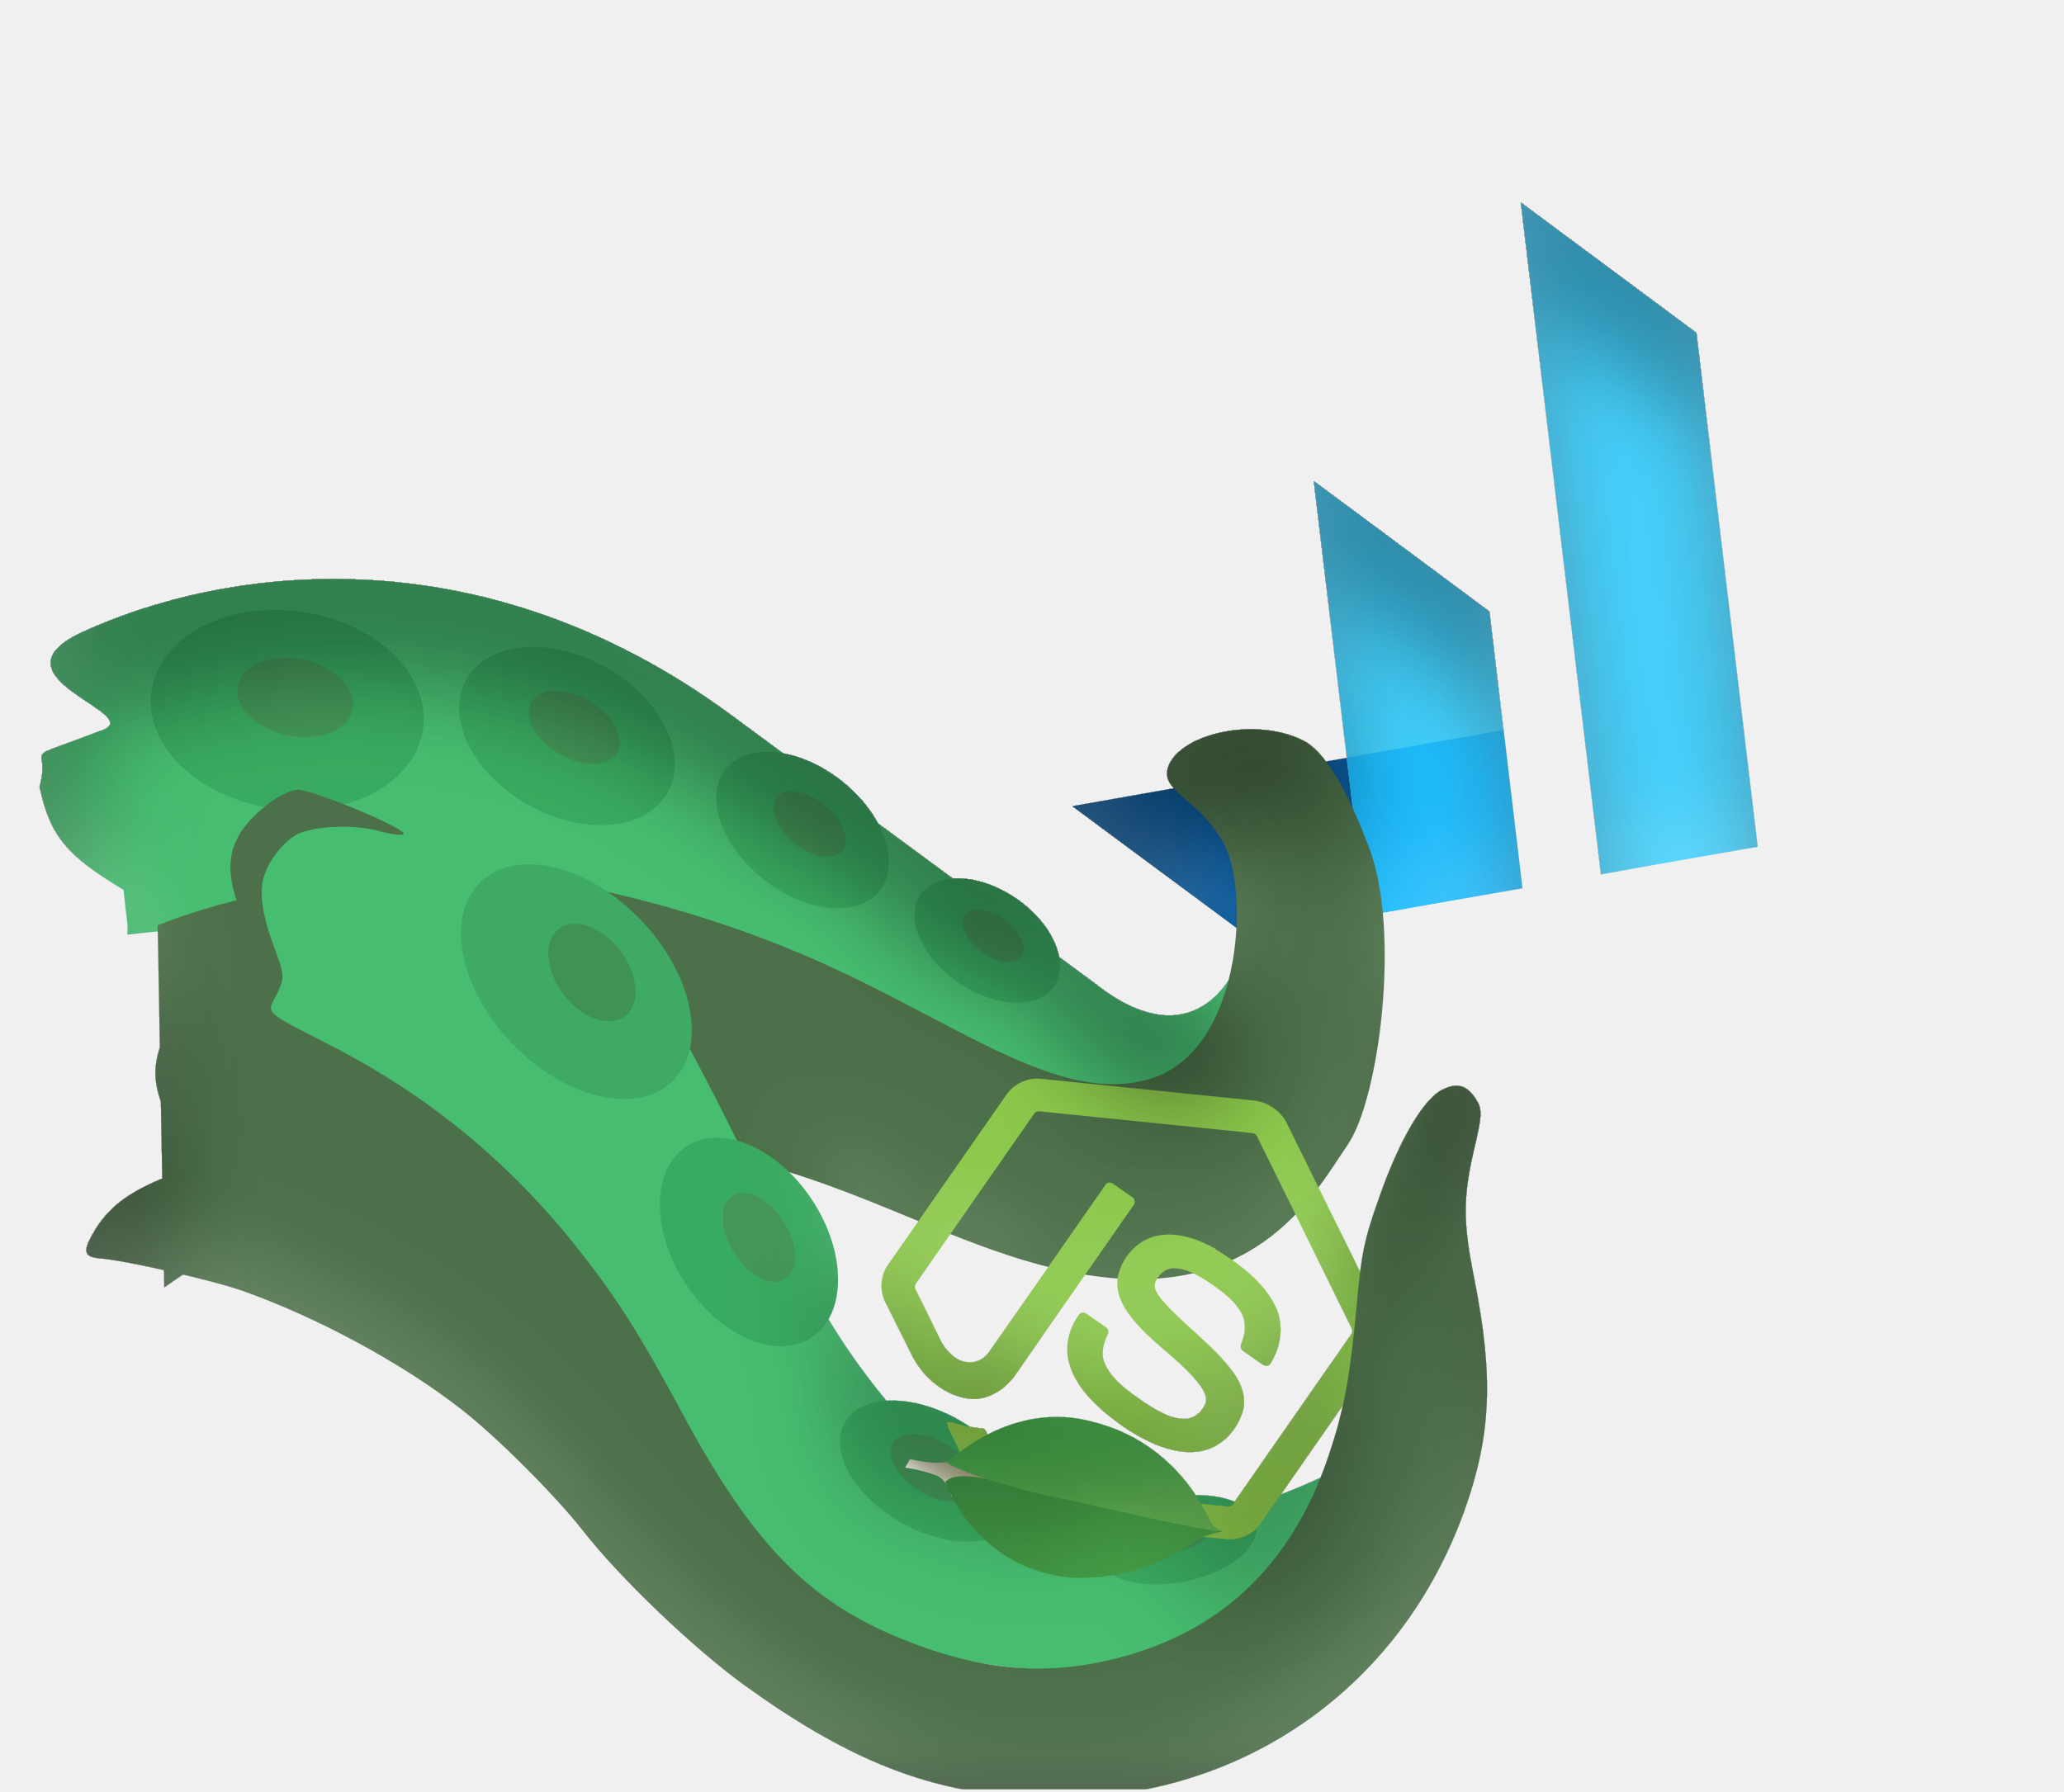
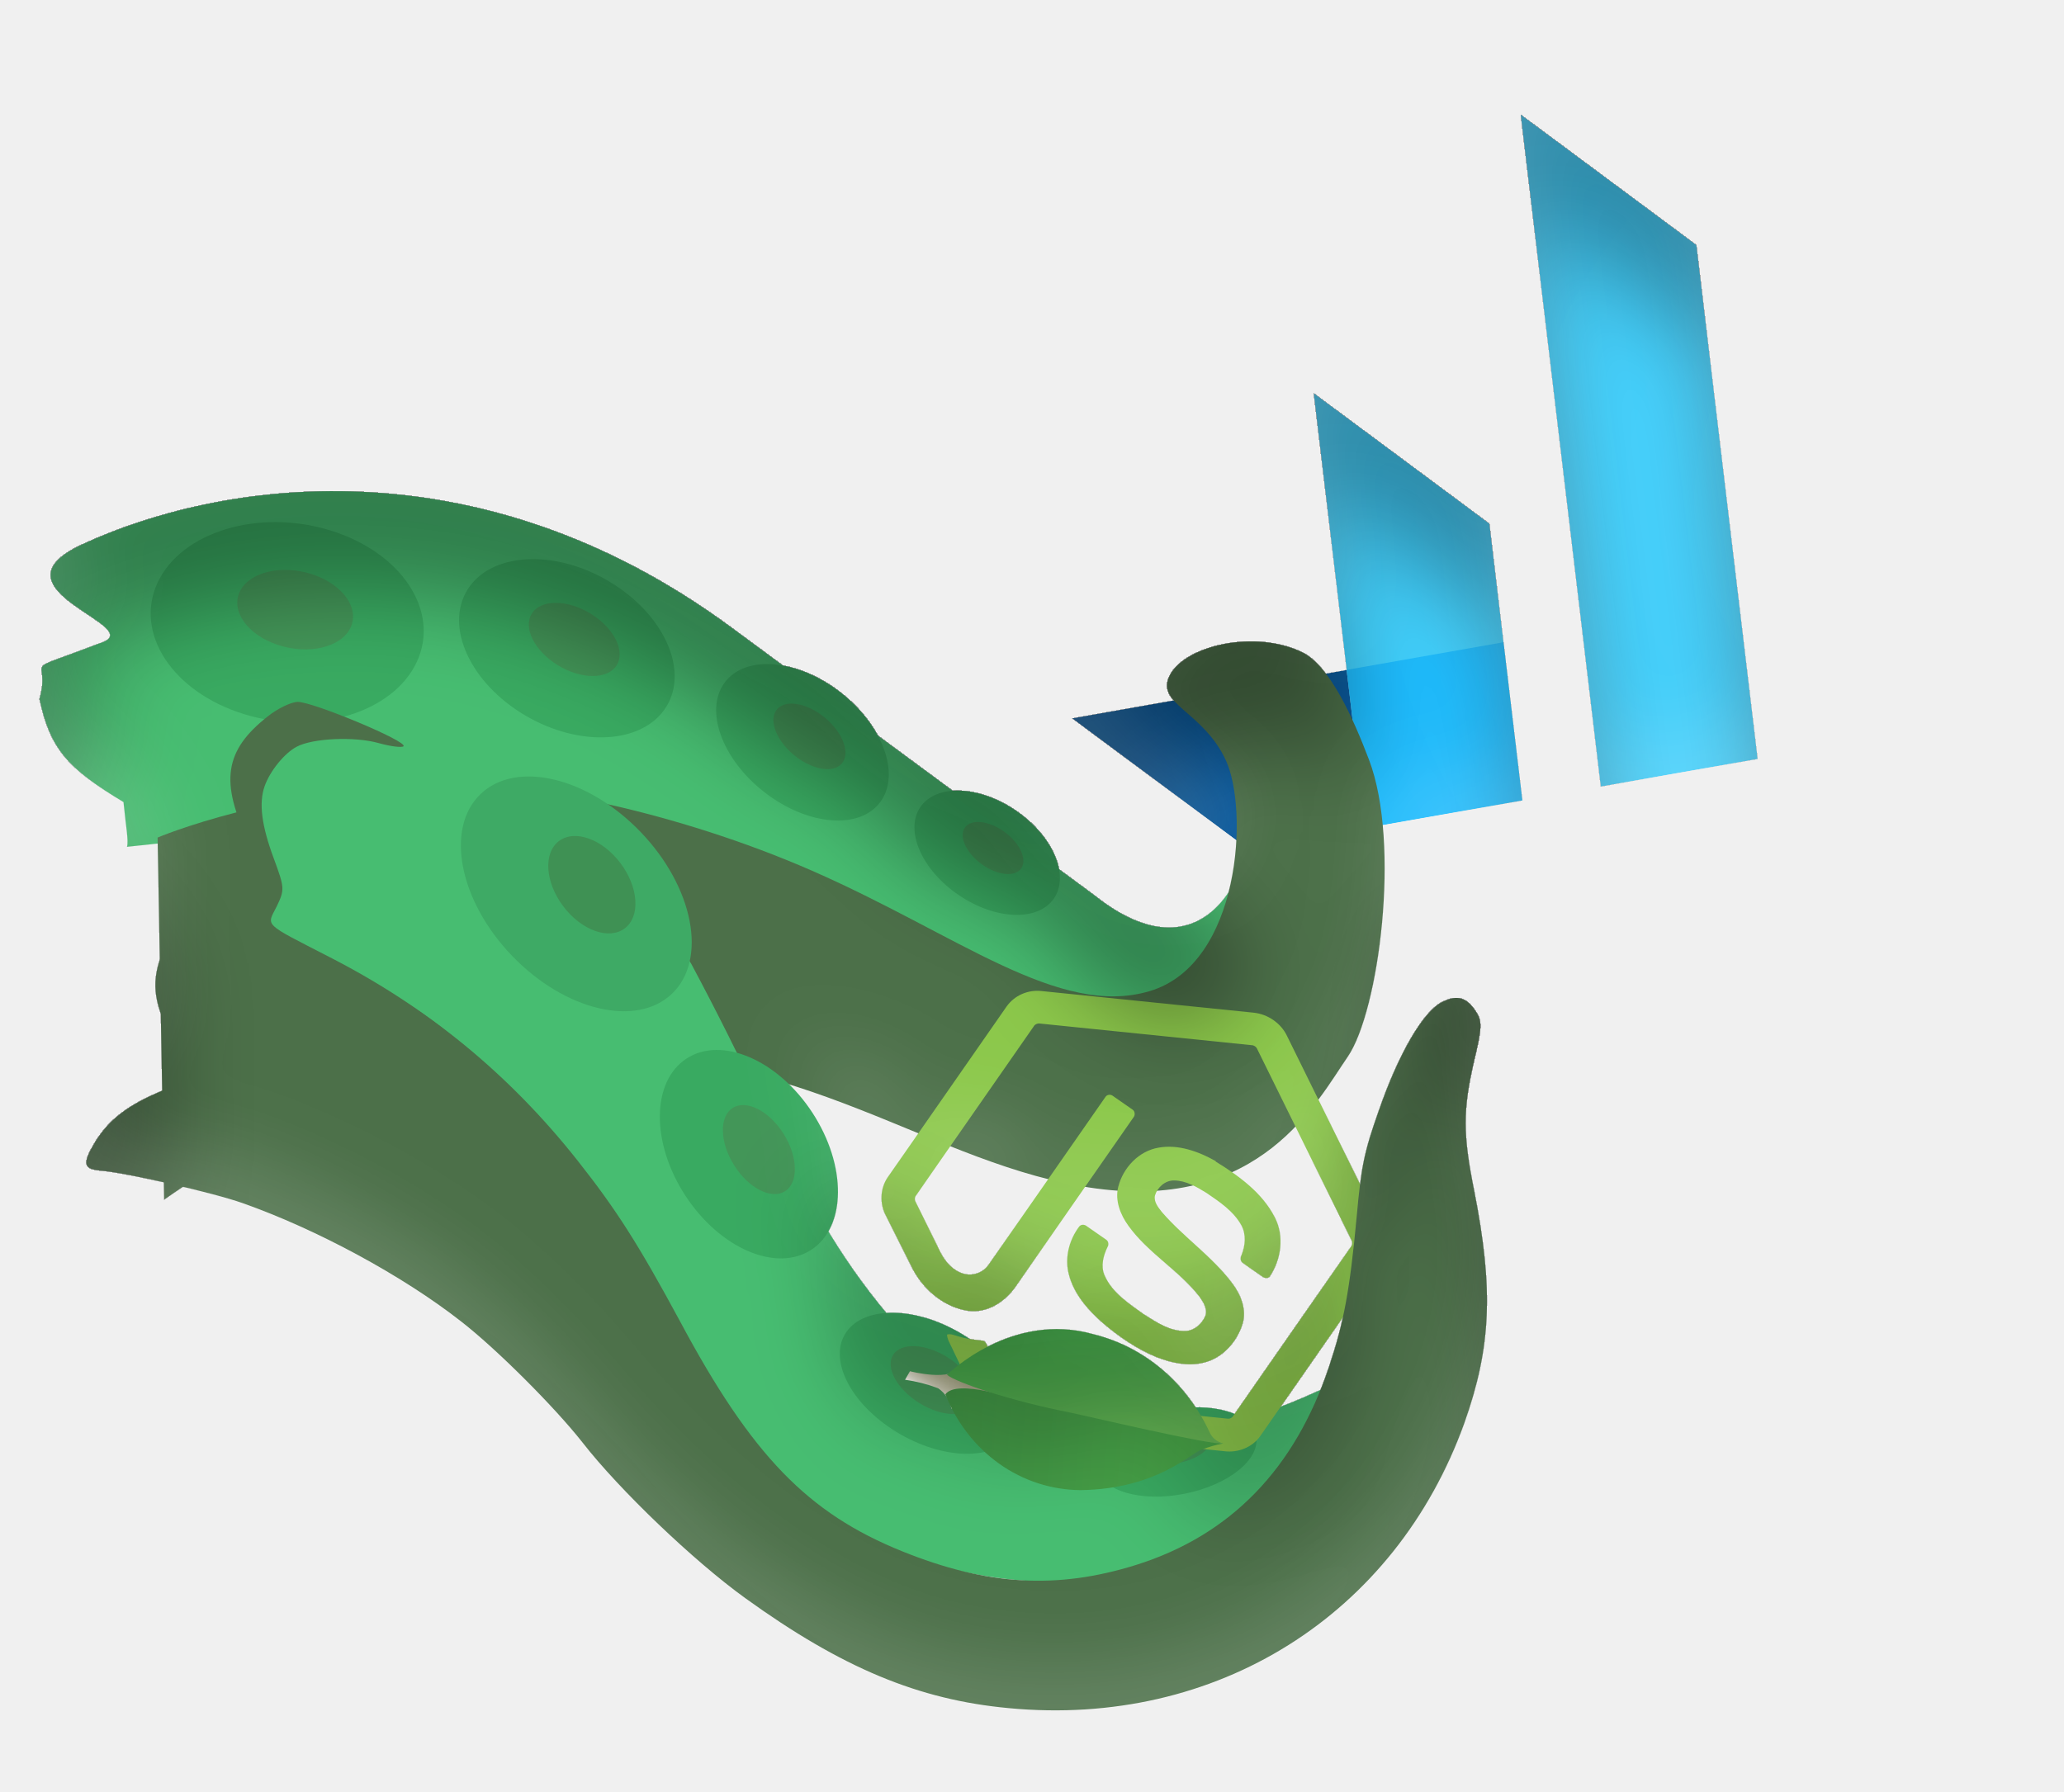
<svg xmlns="http://www.w3.org/2000/svg" width="523" height="454" viewBox="0 0 523 454" fill="none">
  <g clip-path="url(#clip0_18_5)" filter="url(#filter0_ii_18_5)">
-     <mask id="mask0_18_5" style="mask-type:luminance" maskUnits="userSpaceOnUse" x="271" y="51" width="175" height="187">
-       <path d="M332.898 121.907L341.246 192.052L271.68 204.324L316.196 237.389L385.775 225.127L377.414 154.972L332.898 121.907ZM429.865 84.356L445.39 214.608L405.638 221.614L385.35 51.291L429.865 84.356V84.356Z" fill="white" />
+     <mask id="mask0_18_5" style="mask-type:luminance" maskUnits="userSpaceOnUse" x="271" y="29" width="175" height="187">
+       <path d="M332.882 99.65L341.229 169.795L271.664 182.067L316.18 215.133L385.759 202.871L377.397 132.716L332.882 99.65ZM429.849 62.1L445.374 192.352L405.621 199.357L385.333 29.035L429.849 62.1V62.1Z" fill="white" />
    </mask>
    <g mask="url(#mask0_18_5)">
-       <path d="M385.762 225.117L346.023 232.133L332.898 121.907L377.414 154.972L385.762 225.117Z" fill="#39CEFD" />
+       <path d="M385.745 202.86L346.007 209.876L332.882 99.65L377.397 132.716L385.745 202.86Z" fill="#39CEFD" />
    </g>
-     <mask id="mask1_18_5" style="mask-type:luminance" maskUnits="userSpaceOnUse" x="271" y="51" width="175" height="187">
-       <path d="M332.898 121.907L341.246 192.052L271.68 204.324L316.196 237.389L385.775 225.127L377.414 154.972L332.898 121.907ZM429.865 84.356L445.39 214.608L405.638 221.614L385.35 51.291L429.865 84.356V84.356Z" fill="white" />
+     <mask id="mask1_18_5" style="mask-type:luminance" maskUnits="userSpaceOnUse" x="271" y="29" width="175" height="187">
+       <path d="M332.882 99.65L341.229 169.795L271.664 182.067L316.18 215.133L385.759 202.871L377.397 132.716L332.882 99.65ZM429.849 62.1L445.374 192.352L405.621 199.357L385.333 29.035L429.849 62.1V62.1Z" fill="white" />
    </mask>
    <g mask="url(#mask1_18_5)">
-       <path d="M429.865 84.356L385.35 51.291L405.638 221.614L445.39 214.608L429.865 84.356Z" fill="#39CEFD" />
+       <path d="M429.849 62.1L385.333 29.035L405.621 199.357L445.374 192.352L429.849 62.1Z" fill="#39CEFD" />
    </g>
-     <mask id="mask2_18_5" style="mask-type:luminance" maskUnits="userSpaceOnUse" x="271" y="51" width="175" height="187">
-       <path d="M332.898 121.907L341.246 192.052L271.68 204.324L316.196 237.389L385.775 225.127L377.414 154.972L332.898 121.907ZM429.865 84.356L445.39 214.608L405.638 221.614L385.35 51.291L429.865 84.356V84.356Z" fill="white" />
+     <mask id="mask2_18_5" style="mask-type:luminance" maskUnits="userSpaceOnUse" x="271" y="29" width="175" height="187">
+       <path d="M332.882 99.65L341.229 169.795L271.664 182.067L316.18 215.133L385.759 202.871L377.397 132.716L332.882 99.65ZM429.849 62.1L445.374 192.352L405.621 199.357L385.333 29.035L429.849 62.1V62.1Z" fill="white" />
    </mask>
    <g mask="url(#mask2_18_5)">
-       <path d="M346.023 232.133L316.207 237.374L271.691 204.309L341.245 192.051L346.023 232.133Z" fill="#03569B" />
+       <path d="M346.006 209.876L316.19 215.118L271.675 182.052L341.229 169.795L346.006 209.876Z" fill="#03569B" />
    </g>
-     <mask id="mask3_18_5" style="mask-type:luminance" maskUnits="userSpaceOnUse" x="271" y="51" width="175" height="187">
-       <path d="M332.898 121.907L341.246 192.052L271.68 204.324L316.196 237.389L385.775 225.127L377.414 154.972L332.898 121.907ZM429.865 84.356L445.39 214.608L405.638 221.614L385.35 51.291L429.865 84.356V84.356Z" fill="white" />
+     <mask id="mask3_18_5" style="mask-type:luminance" maskUnits="userSpaceOnUse" x="271" y="29" width="175" height="187">
+       <path d="M332.882 99.65L341.229 169.795L271.664 182.067L316.18 215.133L385.759 202.871L377.397 132.716L332.882 99.65ZM429.849 62.1L445.374 192.352L405.621 199.357L385.333 29.035L429.849 62.1V62.1Z" fill="white" />
    </mask>
    <g mask="url(#mask3_18_5)">
-       <path d="M321.986 195.509L341.245 192.051L346.023 232.133L321.986 195.509Z" fill="url(#paint0_linear_18_5)" />
+       <path d="M321.97 173.253L341.229 169.795L346.006 209.876L321.97 173.253Z" fill="url(#paint0_linear_18_5)" />
    </g>
-     <mask id="mask4_18_5" style="mask-type:luminance" maskUnits="userSpaceOnUse" x="271" y="51" width="175" height="187">
-       <path d="M332.898 121.907L341.246 192.052L271.68 204.324L316.196 237.389L385.775 225.127L377.414 154.972L332.898 121.907ZM429.865 84.356L445.39 214.608L405.638 221.614L385.35 51.291L429.865 84.356V84.356Z" fill="white" />
+     <mask id="mask4_18_5" style="mask-type:luminance" maskUnits="userSpaceOnUse" x="271" y="29" width="175" height="187">
+       <path d="M332.882 99.65L341.229 169.795L271.664 182.067L316.18 215.133L385.759 202.871L377.397 132.716L332.882 99.65ZM429.849 62.1L445.374 192.352L405.621 199.357L385.333 29.035L429.849 62.1V62.1Z" fill="white" />
    </mask>
    <g mask="url(#mask4_18_5)">
-       <path d="M385.77 225.11L380.992 185.028L341.237 192.033L346.016 232.116L385.77 225.11Z" fill="#16B9FD" />
+       <path d="M385.753 202.854L380.976 162.771L341.221 169.776L346 209.86L385.753 202.854Z" fill="#16B9FD" />
    </g>
-     <path d="M332.898 121.907L341.246 192.052L271.68 204.324L316.196 237.389L385.775 225.127L377.414 154.972L332.898 121.907ZM429.865 84.356L445.39 214.608L405.638 221.614L385.35 51.291L429.865 84.356Z" fill="url(#paint1_radial_18_5)" />
-     <path d="M20.87 160.231C55.2 144.366 120.602 133.537 185.386 181.333C218.351 205.654 185.386 181.333 277.387 249.213C307.781 273.429 321.982 238.165 316.304 214.071C310.625 189.977 308.808 212.931 318.965 199.401C329.121 185.87 357.591 224.857 342.29 249.314C326.989 273.771 347.205 267.628 306.695 280.88C280.105 288.827 269.104 288.399 241.641 282.114C229.955 278.419 195.959 268.044 123.235 238.514C96.61 231.294 86.053 231.089 32.208 236.871C32.639 235.23 31.9 231.705 31.313 225.539C17.218 217.033 12.754 212.158 10.028 199.401C13.208 188.019 3.685 193.612 25.1 185.352C38.991 181.247 -4.276 171.851 20.87 160.231Z" fill="#47BD71" />
-     <ellipse cx="20.967" cy="12.716" rx="20.967" ry="12.716" transform="matrix(0.771747 0.596715 -0.692878 0.752264 242.783 216.301)" fill="#39AA61" />
-     <ellipse cx="9.015" cy="4.922" rx="9.015" ry="4.922" transform="matrix(0.76067 0.611009 -0.707659 0.737874 248.27 228.041)" fill="#439658" />
-     <ellipse cx="25.473" cy="15.553" rx="25.473" ry="15.553" transform="matrix(0.754361 0.618933 -0.670833 0.772592 194.572 182.607)" fill="#39AA61" />
-     <ellipse cx="10.964" cy="6.013" rx="10.964" ry="6.013" transform="matrix(0.742803 0.633064 -0.686038 0.758712 201.101 197.383)" fill="#439658" />
-     <ellipse cx="29.974" cy="19.563" rx="29.974" ry="19.563" transform="matrix(0.84024 0.495272 -0.540106 0.870126 129.036 154.685)" fill="#39AA61" />
-     <ellipse cx="12.905" cy="7.56" rx="12.905" ry="7.56" transform="matrix(0.830098 0.511962 -0.556386 0.85984 139.016 171.211)" fill="#439658" />
-     <ellipse cx="35.085" cy="25.13" rx="35.085" ry="25.13" transform="matrix(0.935787 0.286886 -0.432609 0.927132 50.8296 146.605)" fill="#39AA61" />
-     <ellipse cx="15.075" cy="9.727" rx="15.075" ry="9.727" transform="matrix(0.928846 0.306987 -0.448425 0.919849 65.1687 163.191)" fill="#439658" />
-     <path d="M291.36 273.442C268.305 280.327 242.689 259.098 205.832 242.962C171.268 227.83 133.174 220.384 112.355 220.906C69.336 221.985 39.951 234.533 39.951 234.533L41.621 326.282C41.621 326.282 55.124 316.812 67.961 309.702C80.798 302.592 88.037 293.601 145.625 290.095C203.214 286.589 236.189 317.93 277.85 323.484C319.512 329.037 333.656 301.514 341.51 290.095C349.365 278.675 355.038 236.188 346.922 214.839C342.846 204.12 336.944 190.944 330.009 187.583C318.042 181.783 300.568 185.821 296.53 193.236C292.492 200.652 304.681 202.265 310.589 214.839C316.497 227.413 314.416 266.557 291.36 273.442Z" fill="#4C7049" />
-     <path d="M131.549 221.413C153.392 236.607 162.66 246.687 175.161 266.505C202.644 317.898 205.83 339.208 242.642 374.113C267.104 392.222 303.811 387.527 312.782 383.378C321.753 379.229 321.657 380.447 334.593 374.544C347.529 368.642 331.211 396.834 309.946 408.929C288.681 421.023 272.064 427.745 238.22 419.278C216.333 413.129 208.898 407.663 192.612 389.918C186.127 381.565 167.097 357.558 129.589 300.436C114.291 282.346 107.067 277.264 67.241 256.706C68.255 255.616 69.28 252.501 71.562 247.379C65.506 234.12 64.538 228.206 68.213 216.906C75.378 209.44 83.673 207.385 102.112 210.875C113.525 214.124 117.886 212.468 131.549 221.413Z" fill="#47BD71" />
-     <ellipse cx="189.78" cy="314.779" rx="28.933" ry="19.222" transform="rotate(56.8733 189.78 314.779)" fill="#39AA61" />
-     <ellipse cx="235.581" cy="372.841" rx="24.806" ry="14.904" transform="rotate(29.8245 235.581 372.841)" fill="#39AA61" />
-     <ellipse cx="298.13" cy="390.25" rx="20.562" ry="10.783" transform="rotate(-11.3298 298.13 390.25)" fill="#39AA61" />
-     <ellipse cx="146.047" cy="248.801" rx="35.05" ry="22.619" transform="rotate(46.1827 146.047 248.801)" fill="#3EAA65" />
-     <ellipse cx="149.987" cy="246.481" rx="13.854" ry="9.079" transform="rotate(53.0428 149.987 246.481)" fill="#3F9154" />
-     <ellipse cx="192.31" cy="313.61" rx="12.462" ry="7.425" transform="rotate(57.9853 192.31 313.61)" fill="#439658" />
-     <ellipse cx="236.501" cy="372.029" rx="12.011" ry="6.808" transform="rotate(32.1284 236.501 372.029)" fill="#439658" />
-     <ellipse cx="297.891" cy="388.688" rx="8.962" ry="4.404" transform="rotate(-11.0777 297.891 388.688)" fill="#439658" />
-     <path d="M317.662 278.912C321.278 279.279 324.607 281.586 326.137 284.81L350.089 333.432C351.59 336.47 351.366 340.267 349.427 343.004L319.389 386.169C317.409 389.048 313.726 390.524 310.241 390.054L256.604 384.534C254.78 384.33 253.035 383.646 251.551 382.552C250.066 381.458 248.897 379.995 248.164 378.314L241.127 363.64C240.657 362.626 240.023 361.639 239.986 360.497C240.935 360.19 241.873 360.719 242.79 360.93C244.759 361.55 246.777 361.806 248.833 362.022C249.386 362.027 249.779 362.443 249.977 362.923L255.975 375.44C256.404 376.332 257.488 376.303 258.328 376.389L311 381.802C311.625 381.905 312.224 381.6 312.536 381.068L342.286 338.319C342.738 337.78 342.767 337.022 342.399 336.419L318.619 288.202C318.502 287.896 318.294 287.631 318.024 287.442C317.754 287.253 317.434 287.149 317.106 287.144L263.655 281.682C262.971 281.553 262.252 281.821 261.917 282.442L232.168 325.191C231.771 325.665 231.713 326.331 232.034 326.878L238.369 339.758C239.594 342.128 241.569 344.358 244.224 345.09C245.397 345.394 246.629 345.337 247.755 344.925C248.881 344.514 249.847 343.768 250.524 342.787L280.105 300.301C280.498 299.639 281.467 299.54 282.045 300.037L287 303.485C287.663 303.923 287.703 304.957 287.174 305.529L257.407 348.284C254.766 352.085 250.301 355.109 245.421 354.48C239.45 353.646 234.321 349.379 231.457 344.192L224.557 330.468C222.839 327.375 223.011 323.394 225.021 320.541L255.06 277.376C256.047 275.981 257.397 274.88 258.969 274.187C260.541 273.495 262.279 273.236 264.002 273.438L317.662 278.912ZM308.066 316.646C313.918 320.244 319.87 324.547 323.042 330.793C325.512 335.606 324.642 341.493 321.737 345.821C321.226 346.32 320.39 346.213 319.859 345.781C318.231 344.644 316.577 343.531 314.963 342.36C314.251 341.902 314.286 340.997 314.616 340.334C315.571 337.961 315.842 335.146 314.567 332.792C312.585 329.216 309.04 326.858 305.732 324.603C303.244 323.061 300.525 321.468 297.533 321.437C295.238 321.396 293.274 323.218 292.67 325.275C292.339 326.863 293.509 328.261 294.433 329.444C300.009 335.907 307.294 340.768 312.381 347.663C314.485 350.513 315.917 354.205 314.893 357.693C313.486 362.342 309.793 366.502 304.927 367.634C300.953 368.589 296.781 367.66 292.999 366.176C288.03 364.118 283.542 361.028 279.458 357.56C275.662 354.234 272.117 350.192 270.853 345.231C269.745 341.024 270.932 336.496 273.483 333.108C273.925 332.543 274.806 332.549 275.35 332.998L280.239 336.401C280.929 336.814 281.024 337.706 280.634 338.336C279.602 340.466 278.902 343.064 279.858 345.389C281.729 349.834 286.027 352.606 289.811 355.33C293.078 357.399 296.667 359.835 300.691 359.579C302.877 359.359 304.642 357.678 305.448 355.733C306.04 354.028 304.946 352.284 303.969 350.907C298.716 344.167 290.922 339.863 285.927 332.893C283.884 330.086 282.508 326.509 283.363 323.075C284.589 318.233 288.56 313.939 293.648 313.114C298.618 312.23 303.706 314.096 308.061 316.528L308.066 316.646Z" fill="#8CC84B" />
-     <path d="M365.583 276.147C360.765 278.365 354.425 289.196 349.381 303.756C345.68 314.214 344.93 317.872 343.786 330.652C342.045 349.431 340.466 357.589 336.822 368.504C328.156 394.53 311.859 411.318 287.932 418.868C267.83 425.157 250.105 424.114 228.556 415.398C204.715 405.762 190.489 391.138 172.264 357.011C161.922 337.878 156.269 328.904 146.327 316.341C129.079 294.546 108.396 277.529 83.379 264.752C66.508 256.058 67.562 257.084 70.125 251.998C72.186 247.715 72.129 247.26 69.405 239.866C66.276 231.459 65.568 225.76 67.076 221.499C68.447 217.626 72.103 213.145 75.188 211.512C79.225 209.345 89.861 208.86 96.004 210.598C98.979 211.433 101.8 211.777 102.262 211.396C103.454 210.183 79.135 200.051 75.396 200.145C73.738 200.211 70.328 201.838 67.887 203.807C56.875 212.44 55.689 220.411 63.047 235.655C65.21 240.016 66.66 244.234 66.317 245.203C66.009 246.074 61.772 248.497 56.829 250.453C46.481 254.745 43.144 257.705 40.705 264.905C38.272 271.78 39.117 277.092 44.018 286.345C46.249 290.512 47.836 294.343 47.63 294.924C47.391 295.602 44.403 297.268 40.931 298.764C32.219 302.436 27.668 306.056 24.187 311.58C20.734 317.332 21.035 318.637 26.034 318.989C32.263 319.559 53.946 324.509 61.502 327.183C80.391 333.868 101.984 345.542 116.755 357.089C125.823 364.112 140.631 378.942 147.618 387.843C156.985 399.875 175.798 417.865 188.82 427.268C213.389 445.008 232.774 453.067 255.679 455.18C308.203 460.148 353.605 431.65 371.106 382.816C377.891 363.643 378.484 349.033 373.578 324.088C370.687 309.771 370.704 303.566 373.46 291.466C375.57 282.732 375.599 281.108 374.051 278.708C371.745 275.059 369.289 274.299 365.583 276.147Z" fill="#4C7049" />
-     <path d="M229.345 371.951L230.597 369.784C230.597 369.784 241.401 372.609 243.153 368.516C246.798 366.415 371.104 398.542 241.121 379.245C240.663 377.097 239.444 375.252 237.719 374.097C235.016 373.067 232.209 372.347 229.345 371.951Z" fill="url(#paint2_linear_18_5)" />
-     <path d="M239.56 375.642C242.432 382.848 247.176 388.955 253.24 393.253C259.304 397.551 266.44 399.864 273.818 399.923C293.434 399.65 302.036 390.251 304.635 389.625C306.318 388.956 308.049 388.452 309.806 388.122L257.895 377.023C257.895 377.023 242.503 371.585 239.56 375.642Z" fill="url(#paint3_linear_18_5)" />
-     <path d="M239.978 370.703C239.978 370.703 256.306 354.454 277.159 360.435C283.498 362.009 289.401 365.042 294.468 369.328C299.535 373.615 303.649 379.056 306.531 385.284C306.872 386.012 307.364 386.642 307.971 387.127C308.578 387.611 309.284 387.937 310.036 388.08C307.416 388.72 274.768 380.967 270.916 380.207C255.931 377.249 242.478 372.685 239.978 370.703Z" fill="url(#paint4_linear_18_5)" />
+     <path d="M332.882 99.65L341.229 169.795L271.664 182.067L316.18 215.133L385.759 202.871L377.397 132.716L332.882 99.65ZM429.849 62.1L445.374 192.352L405.621 199.357L385.333 29.035L429.849 62.1Z" fill="url(#paint1_radial_18_5)" />
+     <path d="M20.854 137.974C55.184 122.11 120.586 111.28 185.37 159.077C218.334 183.397 185.37 159.077 277.37 226.957C307.764 251.172 321.965 215.909 316.287 191.814C310.609 167.72 308.792 190.674 318.948 177.144C329.104 163.613 357.575 202.6 342.274 227.057C326.973 251.515 347.188 245.371 306.678 258.624C280.089 266.571 269.088 266.142 241.625 259.857C229.938 256.162 195.942 245.788 123.219 216.257C96.594 209.037 86.037 208.832 32.192 214.614C32.622 212.973 31.884 209.448 31.297 203.282C17.202 194.776 12.737 189.902 10.012 177.144C13.192 165.762 3.668 171.355 25.084 163.096C38.974 158.99 -4.293 149.595 20.854 137.974Z" fill="#47BD71" />
+     <ellipse cx="20.967" cy="12.716" rx="20.967" ry="12.716" transform="matrix(0.771747 0.596715 -0.692878 0.752264 242.767 194.045)" fill="#39AA61" />
+     <ellipse cx="9.015" cy="4.922" rx="9.015" ry="4.922" transform="matrix(0.76067 0.611009 -0.707659 0.737874 248.253 205.784)" fill="#439658" />
+     <ellipse cx="25.473" cy="15.553" rx="25.473" ry="15.553" transform="matrix(0.754361 0.618933 -0.670833 0.772592 194.556 160.351)" fill="#39AA61" />
+     <ellipse cx="10.964" cy="6.013" rx="10.964" ry="6.013" transform="matrix(0.742803 0.633064 -0.686038 0.758712 201.085 175.126)" fill="#439658" />
+     <ellipse cx="29.974" cy="19.563" rx="29.974" ry="19.563" transform="matrix(0.84024 0.495272 -0.540106 0.870126 129.02 132.429)" fill="#39AA61" />
+     <ellipse cx="12.905" cy="7.56" rx="12.905" ry="7.56" transform="matrix(0.830098 0.511962 -0.556386 0.85984 139 148.954)" fill="#439658" />
+     <ellipse cx="35.085" cy="25.13" rx="35.085" ry="25.13" transform="matrix(0.935787 0.286886 -0.432609 0.927132 50.8132 124.348)" fill="#39AA61" />
+     <ellipse cx="15.075" cy="9.727" rx="15.075" ry="9.727" transform="matrix(0.928846 0.306987 -0.448425 0.919849 65.1523 140.935)" fill="#439658" />
+     <path d="M291.344 251.186C268.289 258.071 242.672 236.841 205.816 220.706C171.252 205.574 133.157 198.128 112.338 198.65C69.32 199.728 39.934 212.276 39.934 212.276L41.605 304.025C41.605 304.025 55.108 294.555 67.945 287.445C80.781 280.335 88.02 271.344 145.609 267.838C203.198 264.332 236.172 295.673 277.834 301.227C319.496 306.781 333.64 279.258 341.494 267.838C349.348 256.419 355.022 213.931 346.905 192.583C342.83 181.863 336.927 168.688 329.992 165.327C318.025 159.527 300.552 163.565 296.514 170.98C292.476 178.395 304.664 180.009 310.572 192.583C316.48 205.157 314.4 244.301 291.344 251.186Z" fill="#4C7049" />
+     <path d="M131.533 199.157C153.376 214.35 162.643 224.43 175.144 244.249C202.627 295.641 205.813 316.952 242.626 351.856C267.088 369.966 303.795 365.271 312.766 361.121C321.736 356.972 321.641 358.19 334.577 352.288C347.513 346.385 331.195 374.577 309.93 386.672C288.665 398.767 272.048 405.489 238.204 397.021C216.317 390.872 208.882 385.407 192.595 367.661C186.11 359.308 167.081 335.302 129.573 278.18C114.275 260.09 107.051 255.007 67.225 234.449C68.238 233.36 69.264 230.244 71.546 225.123C65.489 211.864 64.522 205.95 68.196 194.649C75.362 187.183 83.657 185.128 102.095 188.618C113.509 191.867 117.869 190.211 131.533 199.157Z" fill="#47BD71" />
+     <ellipse cx="189.764" cy="292.522" rx="28.933" ry="19.222" transform="rotate(56.8733 189.764 292.522)" fill="#39AA61" />
+     <ellipse cx="235.564" cy="350.584" rx="24.806" ry="14.904" transform="rotate(29.8245 235.564 350.584)" fill="#39AA61" />
+     <ellipse cx="298.114" cy="367.993" rx="20.562" ry="10.783" transform="rotate(-11.3298 298.114 367.993)" fill="#39AA61" />
+     <ellipse cx="146.03" cy="226.545" rx="35.05" ry="22.619" transform="rotate(46.1827 146.03 226.545)" fill="#3EAA65" />
+     <ellipse cx="149.971" cy="224.225" rx="13.854" ry="9.079" transform="rotate(53.0428 149.971 224.225)" fill="#3F9154" />
+     <ellipse cx="192.294" cy="291.353" rx="12.462" ry="7.425" transform="rotate(57.9853 192.294 291.353)" fill="#439658" />
+     <ellipse cx="236.485" cy="349.773" rx="12.011" ry="6.808" transform="rotate(32.1284 236.485 349.773)" fill="#439658" />
+     <ellipse cx="297.874" cy="366.431" rx="8.962" ry="4.404" transform="rotate(-11.0777 297.874 366.431)" fill="#439658" />
+     <path d="M317.646 256.656C321.261 257.022 324.591 259.329 326.121 262.554L350.073 311.175C351.573 314.213 351.35 318.011 349.411 320.748L319.373 363.912C317.393 366.792 313.71 368.267 310.225 367.797L256.587 362.277C254.763 362.073 253.018 361.389 251.534 360.295C250.05 359.201 248.881 357.738 248.147 356.057L241.11 341.384C240.641 340.369 240.007 339.382 239.969 338.24C240.919 337.933 241.857 338.462 242.774 338.674C244.742 339.293 246.761 339.55 248.817 339.765C249.37 339.771 249.762 340.186 249.961 340.666L255.958 353.183C256.388 354.075 257.472 354.046 258.312 354.133L310.983 359.545C311.609 359.648 312.208 359.344 312.52 358.811L342.269 316.062C342.722 315.523 342.751 314.765 342.382 314.162L318.603 265.945C318.486 265.639 318.278 265.374 318.008 265.185C317.737 264.996 317.417 264.892 317.09 264.887L263.639 259.426C262.955 259.296 262.236 259.565 261.901 260.186L232.151 302.934C231.754 303.408 231.696 304.075 232.018 304.621L238.353 317.501C239.577 319.872 241.553 322.101 244.208 322.833C245.381 323.138 246.613 323.08 247.739 322.669C248.865 322.257 249.831 321.511 250.508 320.531L280.089 278.044C280.482 277.383 281.451 277.284 282.029 277.781L286.984 281.229C287.647 281.666 287.687 282.7 287.158 283.272L257.39 326.027C254.75 329.828 250.285 332.852 245.405 332.223C239.434 331.39 234.304 327.122 231.44 321.935L224.541 308.212C222.823 305.118 222.995 301.137 225.005 298.284L255.043 255.119C256.03 253.724 257.38 252.623 258.953 251.931C260.525 251.238 262.263 250.98 263.986 251.182L317.646 256.656ZM308.05 294.389C313.902 297.987 319.853 302.29 323.025 308.536C325.496 313.35 324.626 319.237 321.721 323.565C321.209 324.063 320.374 323.956 319.842 323.525C318.215 322.387 316.561 321.274 314.946 320.103C314.234 319.646 314.269 318.74 314.6 318.078C315.554 315.705 315.825 312.889 314.551 310.536C312.569 306.959 309.023 304.601 305.715 302.346C303.227 300.805 300.509 299.212 297.517 299.18C295.222 299.14 293.257 300.962 292.653 303.019C292.323 304.606 293.493 306.004 294.416 307.188C299.992 313.65 307.278 318.511 312.364 325.406C314.469 328.257 315.901 331.949 314.877 335.436C313.47 340.086 309.777 344.245 304.911 345.377C300.937 346.332 296.765 345.403 292.983 343.92C288.014 341.862 283.526 338.772 279.442 335.303C275.645 331.978 272.101 327.936 270.836 322.974C269.729 318.767 270.915 314.24 273.466 310.852C273.908 310.286 274.79 310.292 275.333 310.741L280.223 314.144C280.913 314.558 281.008 315.45 280.618 316.08C279.586 318.209 278.886 320.807 279.841 323.133C281.713 327.577 286.01 330.349 289.795 333.073C293.062 335.143 296.651 337.578 300.675 337.323C302.861 337.102 304.626 335.421 305.432 333.476C306.023 331.771 304.929 330.027 303.952 328.65C298.7 321.91 290.906 317.606 285.91 310.637C283.867 307.829 282.491 304.252 283.347 300.818C284.573 295.976 288.543 291.682 293.632 290.857C298.601 289.973 303.69 291.839 308.045 294.272L308.05 294.389Z" fill="#8CC84B" />
+     <path d="M365.567 253.89C360.749 256.108 354.408 266.94 349.365 281.499C345.663 291.958 344.914 295.615 343.77 308.395C342.029 327.174 340.45 335.333 336.805 346.247C328.139 372.273 311.843 389.062 287.916 396.611C267.814 402.9 250.089 401.857 228.539 393.141C204.699 383.505 190.472 368.881 172.248 334.755C161.906 315.622 156.253 306.647 146.31 294.085C129.063 272.29 108.38 255.272 83.362 242.496C66.492 233.801 67.546 234.828 70.109 229.742C72.169 225.459 72.113 225.003 69.388 217.61C66.26 209.202 65.552 203.503 67.059 199.242C68.43 195.369 72.087 190.888 75.172 189.256C79.209 187.088 89.845 186.603 95.988 188.341C98.962 189.176 101.783 189.521 102.245 189.139C103.438 187.927 79.119 177.795 75.38 177.888C73.721 177.955 70.312 179.581 67.871 181.55C56.858 190.184 55.672 198.154 63.031 213.398C65.193 217.76 66.644 221.978 66.301 222.946C65.992 223.817 61.756 226.241 56.813 228.196C46.465 232.488 43.128 235.448 40.689 242.648C38.256 249.524 39.101 254.835 44.001 264.088C46.232 268.255 47.82 272.086 47.614 272.667C47.374 273.345 44.386 275.012 40.914 276.507C32.202 280.18 27.651 283.799 24.17 289.323C20.718 295.075 21.019 296.38 26.017 296.732C32.246 297.303 53.93 302.252 61.486 304.926C80.375 311.611 101.968 323.285 116.739 334.832C125.807 341.855 140.615 356.685 147.602 365.586C156.969 377.619 175.781 395.609 188.804 405.012C213.373 422.751 232.757 430.81 255.662 432.923C308.187 437.891 353.589 409.393 371.089 360.56C377.875 341.386 378.467 326.777 373.561 301.831C370.671 287.514 370.687 281.309 373.443 269.209C375.553 260.476 375.583 258.852 374.034 256.451C371.729 252.802 369.273 252.042 365.567 253.89Z" fill="#4C7049" />
+     <path d="M229.329 349.694L230.581 347.527C230.581 347.527 241.385 350.353 243.136 346.259C246.782 344.158 371.088 376.285 241.104 356.988C240.646 354.84 239.428 352.996 237.703 351.84C234.999 350.81 232.193 350.091 229.329 349.694Z" fill="url(#paint2_linear_18_5)" />
+     <path d="M239.544 353.385C242.415 360.591 247.159 366.698 253.224 370.996C259.288 375.294 266.424 377.607 273.802 377.666C293.418 377.393 302.019 367.994 304.618 367.368C306.301 366.699 308.033 366.196 309.79 365.865L257.878 354.766C257.878 354.766 242.487 349.328 239.544 353.385Z" fill="url(#paint3_linear_18_5)" />
+     <path d="M239.962 348.447C239.962 348.447 256.29 332.197 277.143 338.178C283.482 339.752 289.385 342.785 294.452 347.072C299.519 351.359 303.633 356.799 306.515 363.027C306.855 363.755 307.347 364.386 307.954 364.87C308.561 365.354 309.268 365.68 310.02 365.823C307.399 366.464 274.752 358.711 270.899 357.951C255.914 354.992 242.462 350.428 239.962 348.447Z" fill="url(#paint4_linear_18_5)" />
  </g>
  <defs>
    <filter id="filter0_ii_18_5" x="0.724" y="-11.5" width="525" height="487" filterUnits="userSpaceOnUse" color-interpolation-filters="sRGB">
      <feFlood flood-opacity="0" result="BackgroundImageFix" />
      <feBlend mode="normal" in="SourceGraphic" in2="BackgroundImageFix" result="shape" />
      <feColorMatrix in="SourceAlpha" type="matrix" values="0 0 0 0 0 0 0 0 0 0 0 0 0 0 0 0 0 0 127 0" result="hardAlpha" />
      <feOffset dx="3" dy="26" />
      <feGaussianBlur stdDeviation="11" />
      <feComposite in2="hardAlpha" operator="arithmetic" k2="-1" k3="1" />
      <feColorMatrix type="matrix" values="0 0 0 0 0 0 0 0 0 0 0 0 0 0 0 0 0 0 0.33 0" />
      <feBlend mode="normal" in2="shape" result="effect1_innerShadow_18_5" />
      <feColorMatrix in="SourceAlpha" type="matrix" values="0 0 0 0 0 0 0 0 0 0 0 0 0 0 0 0 0 0 127 0" result="hardAlpha" />
      <feOffset dy="-12" />
      <feGaussianBlur stdDeviation="9" />
      <feComposite in2="hardAlpha" operator="arithmetic" k2="-1" k3="1" />
      <feColorMatrix type="matrix" values="0 0 0 0 1 0 0 0 0 1 0 0 0 0 1 0 0 0 0.13 0" />
      <feBlend mode="normal" in2="effect1_innerShadow_18_5" result="effect2_innerShadow_18_5" />
    </filter>
-     <linearGradient id="paint0_linear_18_5" x1="336.15" y1="231.85" x2="330.941" y2="202.289" gradientUnits="userSpaceOnUse">
+     <linearGradient id="paint0_linear_18_5" x1="336.134" y1="209.593" x2="330.924" y2="180.033" gradientUnits="userSpaceOnUse">
      <stop stop-color="#1A237E" stop-opacity="0.4" />
      <stop offset="1" stop-color="#1A237E" stop-opacity="0" />
    </linearGradient>
-     <radialGradient id="paint1_radial_18_5" cx="0" cy="0" r="1" gradientUnits="userSpaceOnUse" gradientTransform="translate(491.189 146.091) rotate(-143.396) scale(220.546 233.213)">
+     <radialGradient id="paint1_radial_18_5" cx="0" cy="0" r="1" gradientUnits="userSpaceOnUse" gradientTransform="translate(491.172 123.834) rotate(-143.396) scale(220.546 233.213)">
      <stop stop-color="white" stop-opacity="0.1" />
      <stop offset="1" stop-color="white" stop-opacity="0" />
    </radialGradient>
-     <linearGradient id="paint2_linear_18_5" x1="272.316" y1="365.373" x2="256.536" y2="389.454" gradientUnits="userSpaceOnUse">
+     <linearGradient id="paint2_linear_18_5" x1="272.3" y1="343.116" x2="256.519" y2="367.198" gradientUnits="userSpaceOnUse">
      <stop offset="0.231" stop-color="#999875" />
      <stop offset="0.563" stop-color="#9B9977" />
      <stop offset="0.683" stop-color="#A09F7E" />
      <stop offset="0.768" stop-color="#A9A889" />
      <stop offset="0.837" stop-color="#B7B69A" />
      <stop offset="0.896" stop-color="#C9C7B0" />
      <stop offset="0.948" stop-color="#DEDDCB" />
      <stop offset="0.994" stop-color="#F8F6EB" />
      <stop offset="1" stop-color="#FBF9EF" />
    </linearGradient>
-     <linearGradient id="paint3_linear_18_5" x1="310.993" y1="384.673" x2="240.201" y2="378.944" gradientUnits="userSpaceOnUse">
+     <linearGradient id="paint3_linear_18_5" x1="310.977" y1="362.416" x2="240.185" y2="356.688" gradientUnits="userSpaceOnUse">
      <stop stop-color="#48A547" />
      <stop offset="1" stop-color="#3F9143" />
    </linearGradient>
-     <linearGradient id="paint4_linear_18_5" x1="275.448" y1="358.316" x2="279.576" y2="392.185" gradientUnits="userSpaceOnUse">
+     <linearGradient id="paint4_linear_18_5" x1="275.431" y1="336.06" x2="279.56" y2="369.929" gradientUnits="userSpaceOnUse">
      <stop stop-color="#41A247" />
      <stop offset="0.352" stop-color="#4BA74B" />
      <stop offset="0.956" stop-color="#67B554" />
      <stop offset="1" stop-color="#69B655" />
    </linearGradient>
    <clipPath id="clip0_18_5">
      <rect width="522" height="453" fill="white" transform="translate(0.723877 0.5)" />
    </clipPath>
  </defs>
</svg>
